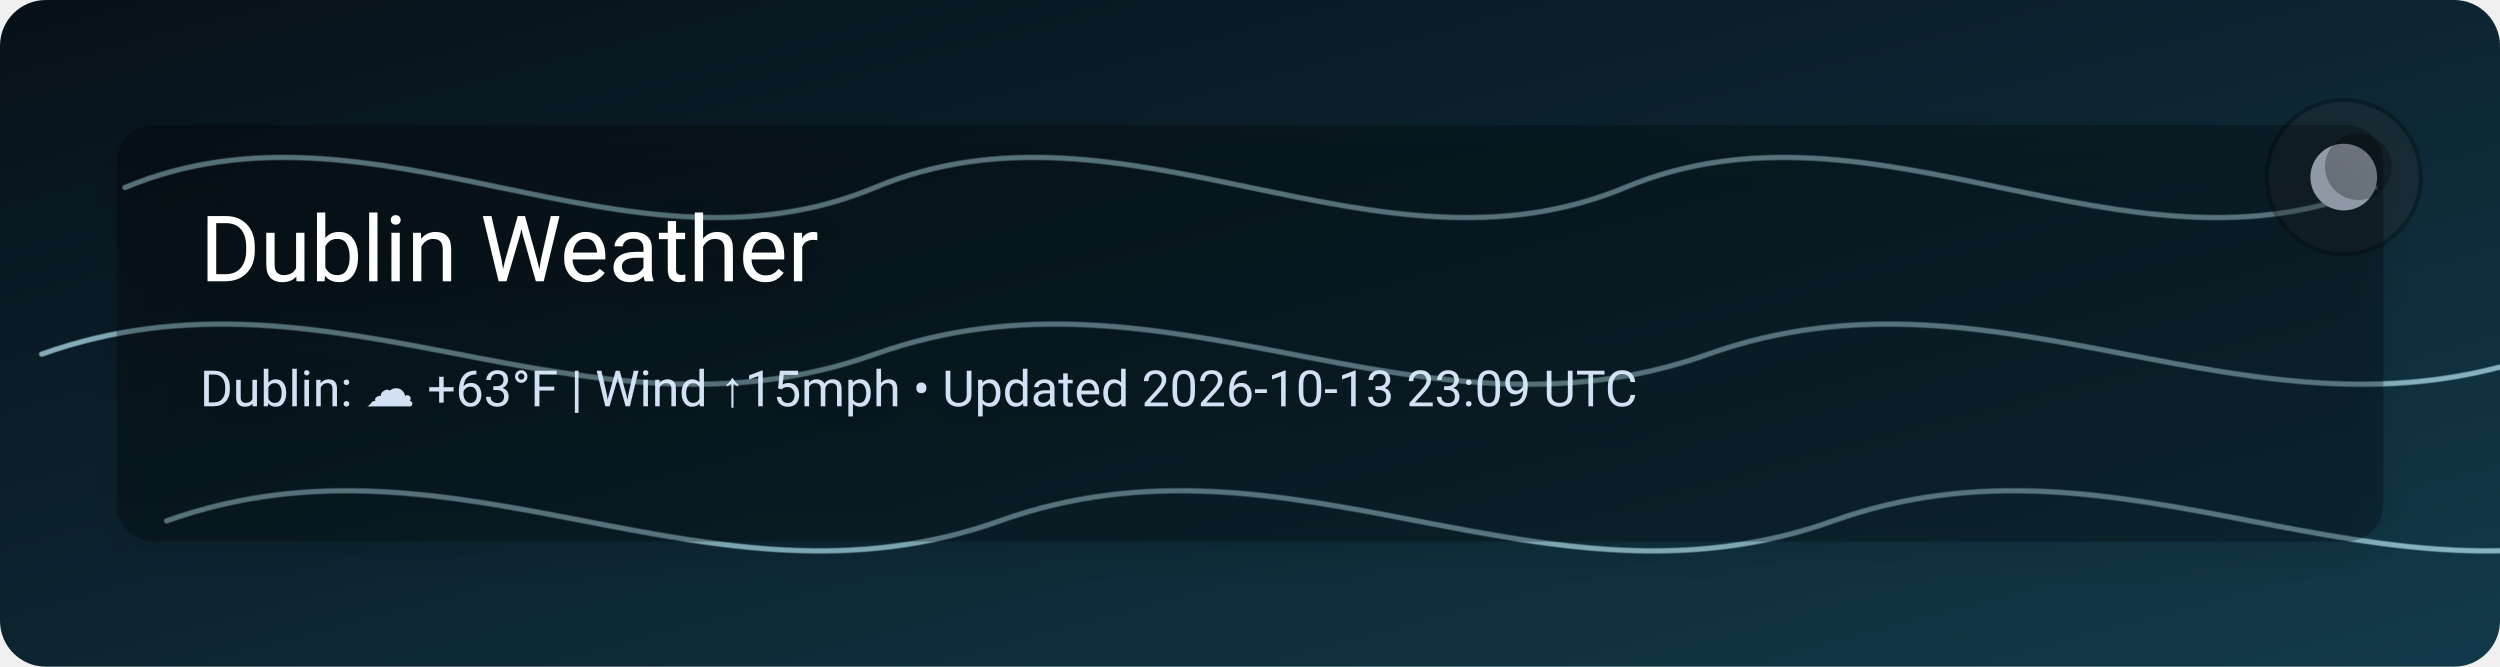
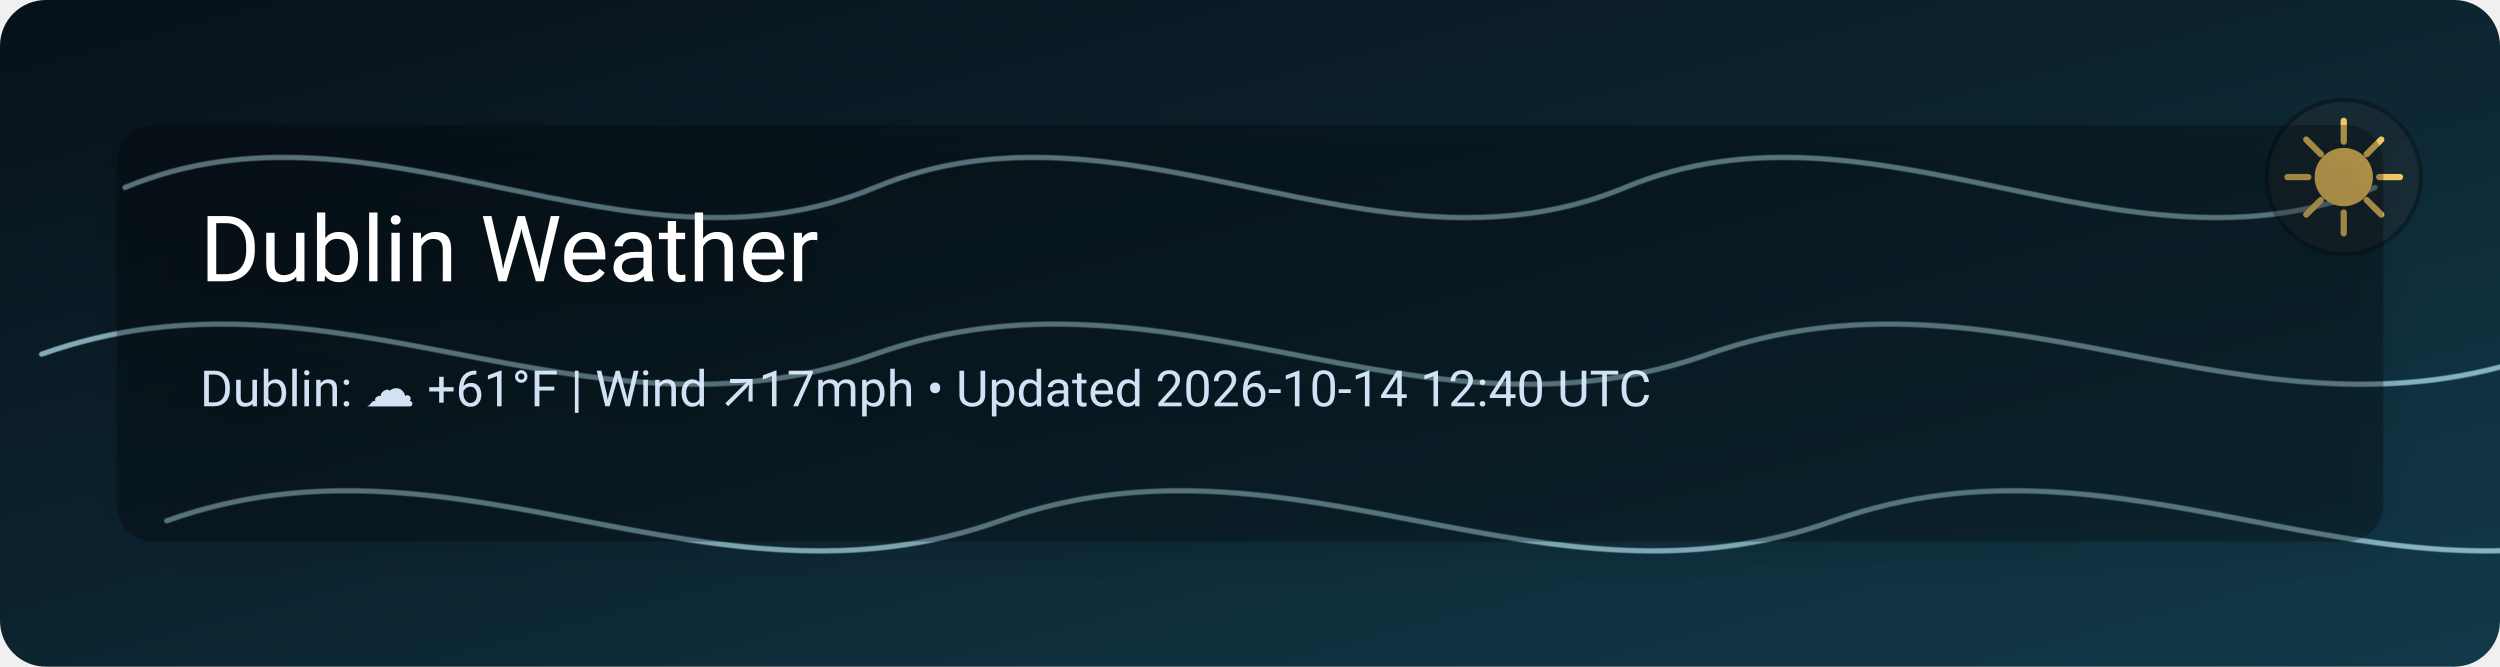
<svg xmlns="http://www.w3.org/2000/svg" width="1200" height="320" viewBox="0 0 1200 320">
  <defs>
    <linearGradient id="g" x1="0" y1="0" x2="1" y2="1">
      <stop offset="0" stop-color="#071018" />
      <stop offset="1" stop-color="#123a4a" />
    </linearGradient>
    <filter id="shadow" x="-20%" y="-20%" width="140%" height="140%">
      <feDropShadow dx="0" dy="6" stdDeviation="10" flood-color="#000" flood-opacity="0.35" />
    </filter>
  </defs>
  <style>
    .title { font: 44px system-ui, -apple-system, Segoe UI, Roboto, Arial; fill: #fff; }
    .sub   { font: 24px system-ui, -apple-system, Segoe UI, Roboto, Arial; fill: #dbeafe; opacity: .95; }
    .card  { fill: rgba(0,0,0,0.28); }

    @keyframes scrollDown { from { transform: translateY(-320px); } to { transform: translateY(0px); } }
    @keyframes scrollRight{ from { transform: translateX(-600px); } to { transform: translateX(0px); } }
    @keyframes scrollLeft { from { transform: translateX(0px); } to { transform: translateX(-600px); } }
    @keyframes driftDiag  { from { transform: translate(-180px,-140px); } to { transform: translate(180px,140px); } }
    @keyframes flash { 0%,90%,100% { opacity: 0; } 91%,93% { opacity: .65; } 94% { opacity: .1; } 95% { opacity: .45; } }

    .layerSlow  { opacity: .22; }
    .layerMed   { opacity: .30; }
    .layerFast  { opacity: .40; }

    .rainSlow { animation: scrollDown 2.6s linear infinite; }
    .rainMed  { animation: scrollDown 1.7s linear infinite; }
    .rainFast { animation: scrollDown 1.1s linear infinite; }

    .windSlow { animation: scrollRight 7.2s linear infinite; }
    .windMed  { animation: scrollRight 4.8s linear infinite; }
    .windFast { animation: scrollRight 3.2s linear infinite; }

    .fogSlow  { animation: scrollLeft 18s ease-in-out infinite; }
    .fogMed   { animation: scrollLeft 12s ease-in-out infinite; }
    .fogFast  { animation: scrollLeft 8s  ease-in-out infinite; }

    .snowSlow { animation: driftDiag 10s linear infinite; }
    .snowMed  { animation: driftDiag 7s  linear infinite; }
    .snowFast { animation: driftDiag 5s  linear infinite; }

    .flash { animation: flash 4.8s infinite; }

    /* Badge subtle float */
    @keyframes bob { 0%,100% { transform: translateY(0px); } 50% { transform: translateY(3px); } }
    .badge { animation: bob 2.8s ease-in-out infinite; }
  </style>
  <rect width="1200" height="320" rx="22" fill="url(#g)" />
  <g class="layerSlow windSlow" fill="none" stroke="#bff3ff" stroke-width="3" stroke-linecap="round">
    <path d="M 60 90 C 180 40, 300 140, 420 90 S 660 140, 780 90 S 1020 140, 1140 90" />
    <path d="M 20 170 C 160 120, 280 220, 420 170 S 680 220, 820 170 S 1080 220, 1220 170" />
    <path d="M 80 250 C 220 200, 340 300, 480 250 S 740 300, 880 250 S 1140 300, 1280 250" />
  </g>
  <g class="layerMed windMed" fill="none" stroke="#bff3ff" stroke-width="2.5" stroke-linecap="round">
    <path d="M 60 90 C 180 40, 300 140, 420 90 S 660 140, 780 90 S 1020 140, 1140 90" />
    <path d="M 20 170 C 160 120, 280 220, 420 170 S 680 220, 820 170 S 1080 220, 1220 170" />
    <path d="M 80 250 C 220 200, 340 300, 480 250 S 740 300, 880 250 S 1140 300, 1280 250" />
  </g>
  <g class="layerFast windFast" fill="none" stroke="#bff3ff" stroke-width="2" stroke-linecap="round">
    <path d="M 60 90 C 180 40, 300 140, 420 90 S 660 140, 780 90 S 1020 140, 1140 90" />
    <path d="M 20 170 C 160 120, 280 220, 420 170 S 680 220, 820 170 S 1080 220, 1220 170" />
    <path d="M 80 250 C 220 200, 340 300, 480 250 S 740 300, 880 250 S 1140 300, 1280 250" />
  </g>
  <g class="badge">
    <circle cx="1125" cy="85" r="38" fill="rgba(0,0,0,0.28)" />
    <circle cx="1125" cy="85" r="36" fill="rgba(255,255,255,0.06)" />
  </g>
  <g class="badge">
-     <circle cx="1125" cy="85" r="16" fill="#dbeafe" />
-     <circle cx="1132" cy="80" r="16" fill="rgba(0,0,0,0.28)" />
+     <circle cx="1125" cy="85" r="14" fill="#ffd36a" />
+     <g stroke="#ffd36a" stroke-width="3" stroke-linecap="round" opacity="0.95">
+       <line x1="1125" y1="58" x2="1125" y2="68" />
+       <line x1="1125" y1="102" x2="1125" y2="112" />
+       <line x1="1098" y1="85" x2="1108" y2="85" />
+       <line x1="1142" y1="85" x2="1152" y2="85" />
+       <line x1="1107" y1="67" x2="1114" y2="74" />
+       <line x1="1136" y1="96" x2="1143" y2="103" />
+       <line x1="1136" y1="74" x2="1143" y2="67" />
+       <line x1="1107" y1="103" x2="1114" y2="96" />
+     </g>
  </g>
  <g filter="url(#shadow)">
    <rect x="56" y="60" width="1088" height="200" rx="18" class="card" />
    <text x="96" y="135" class="title">Dublin Weather</text>
-     <text x="96" y="195" class="sub">Dublin: ☁️  +63°F | Wind ↑15mph • Updated 2026-10-13 23:09 UTC</text>
+     <text x="96" y="195" class="sub">Dublin: ☁️  +61°F | Wind ↗17mph • Updated 2026-10-14 12:40 UTC</text>
  </g>
</svg>
